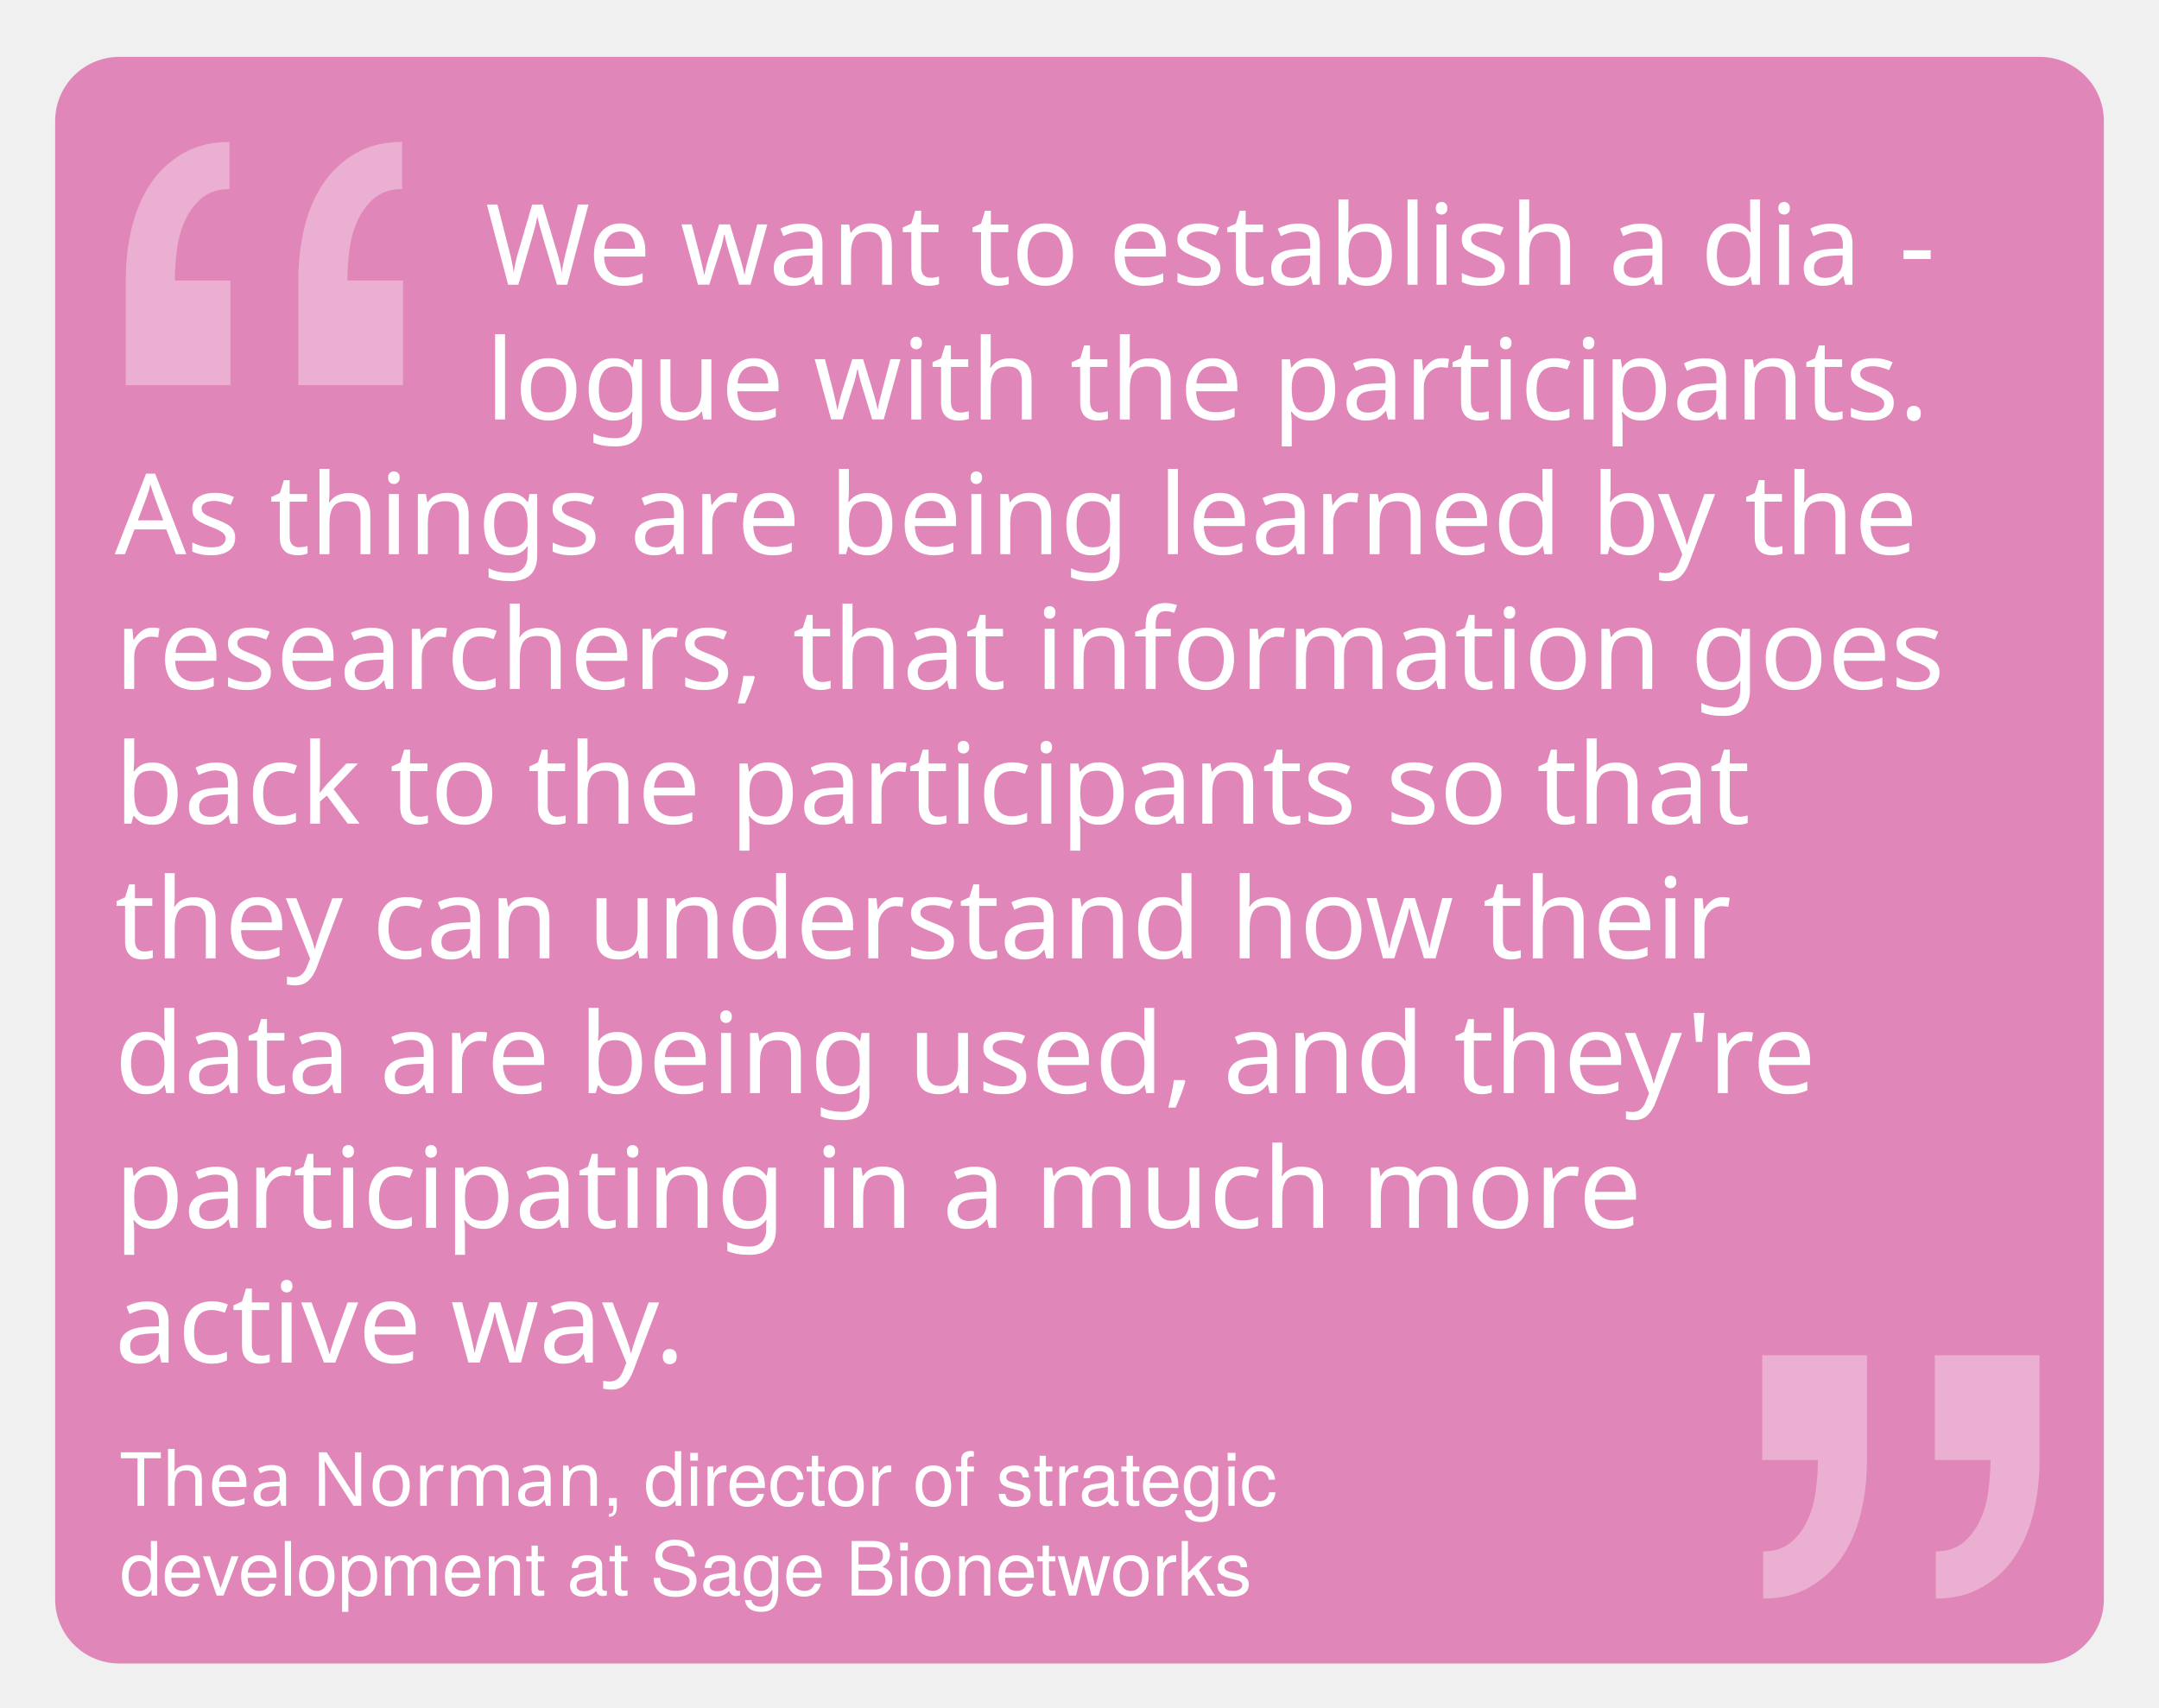
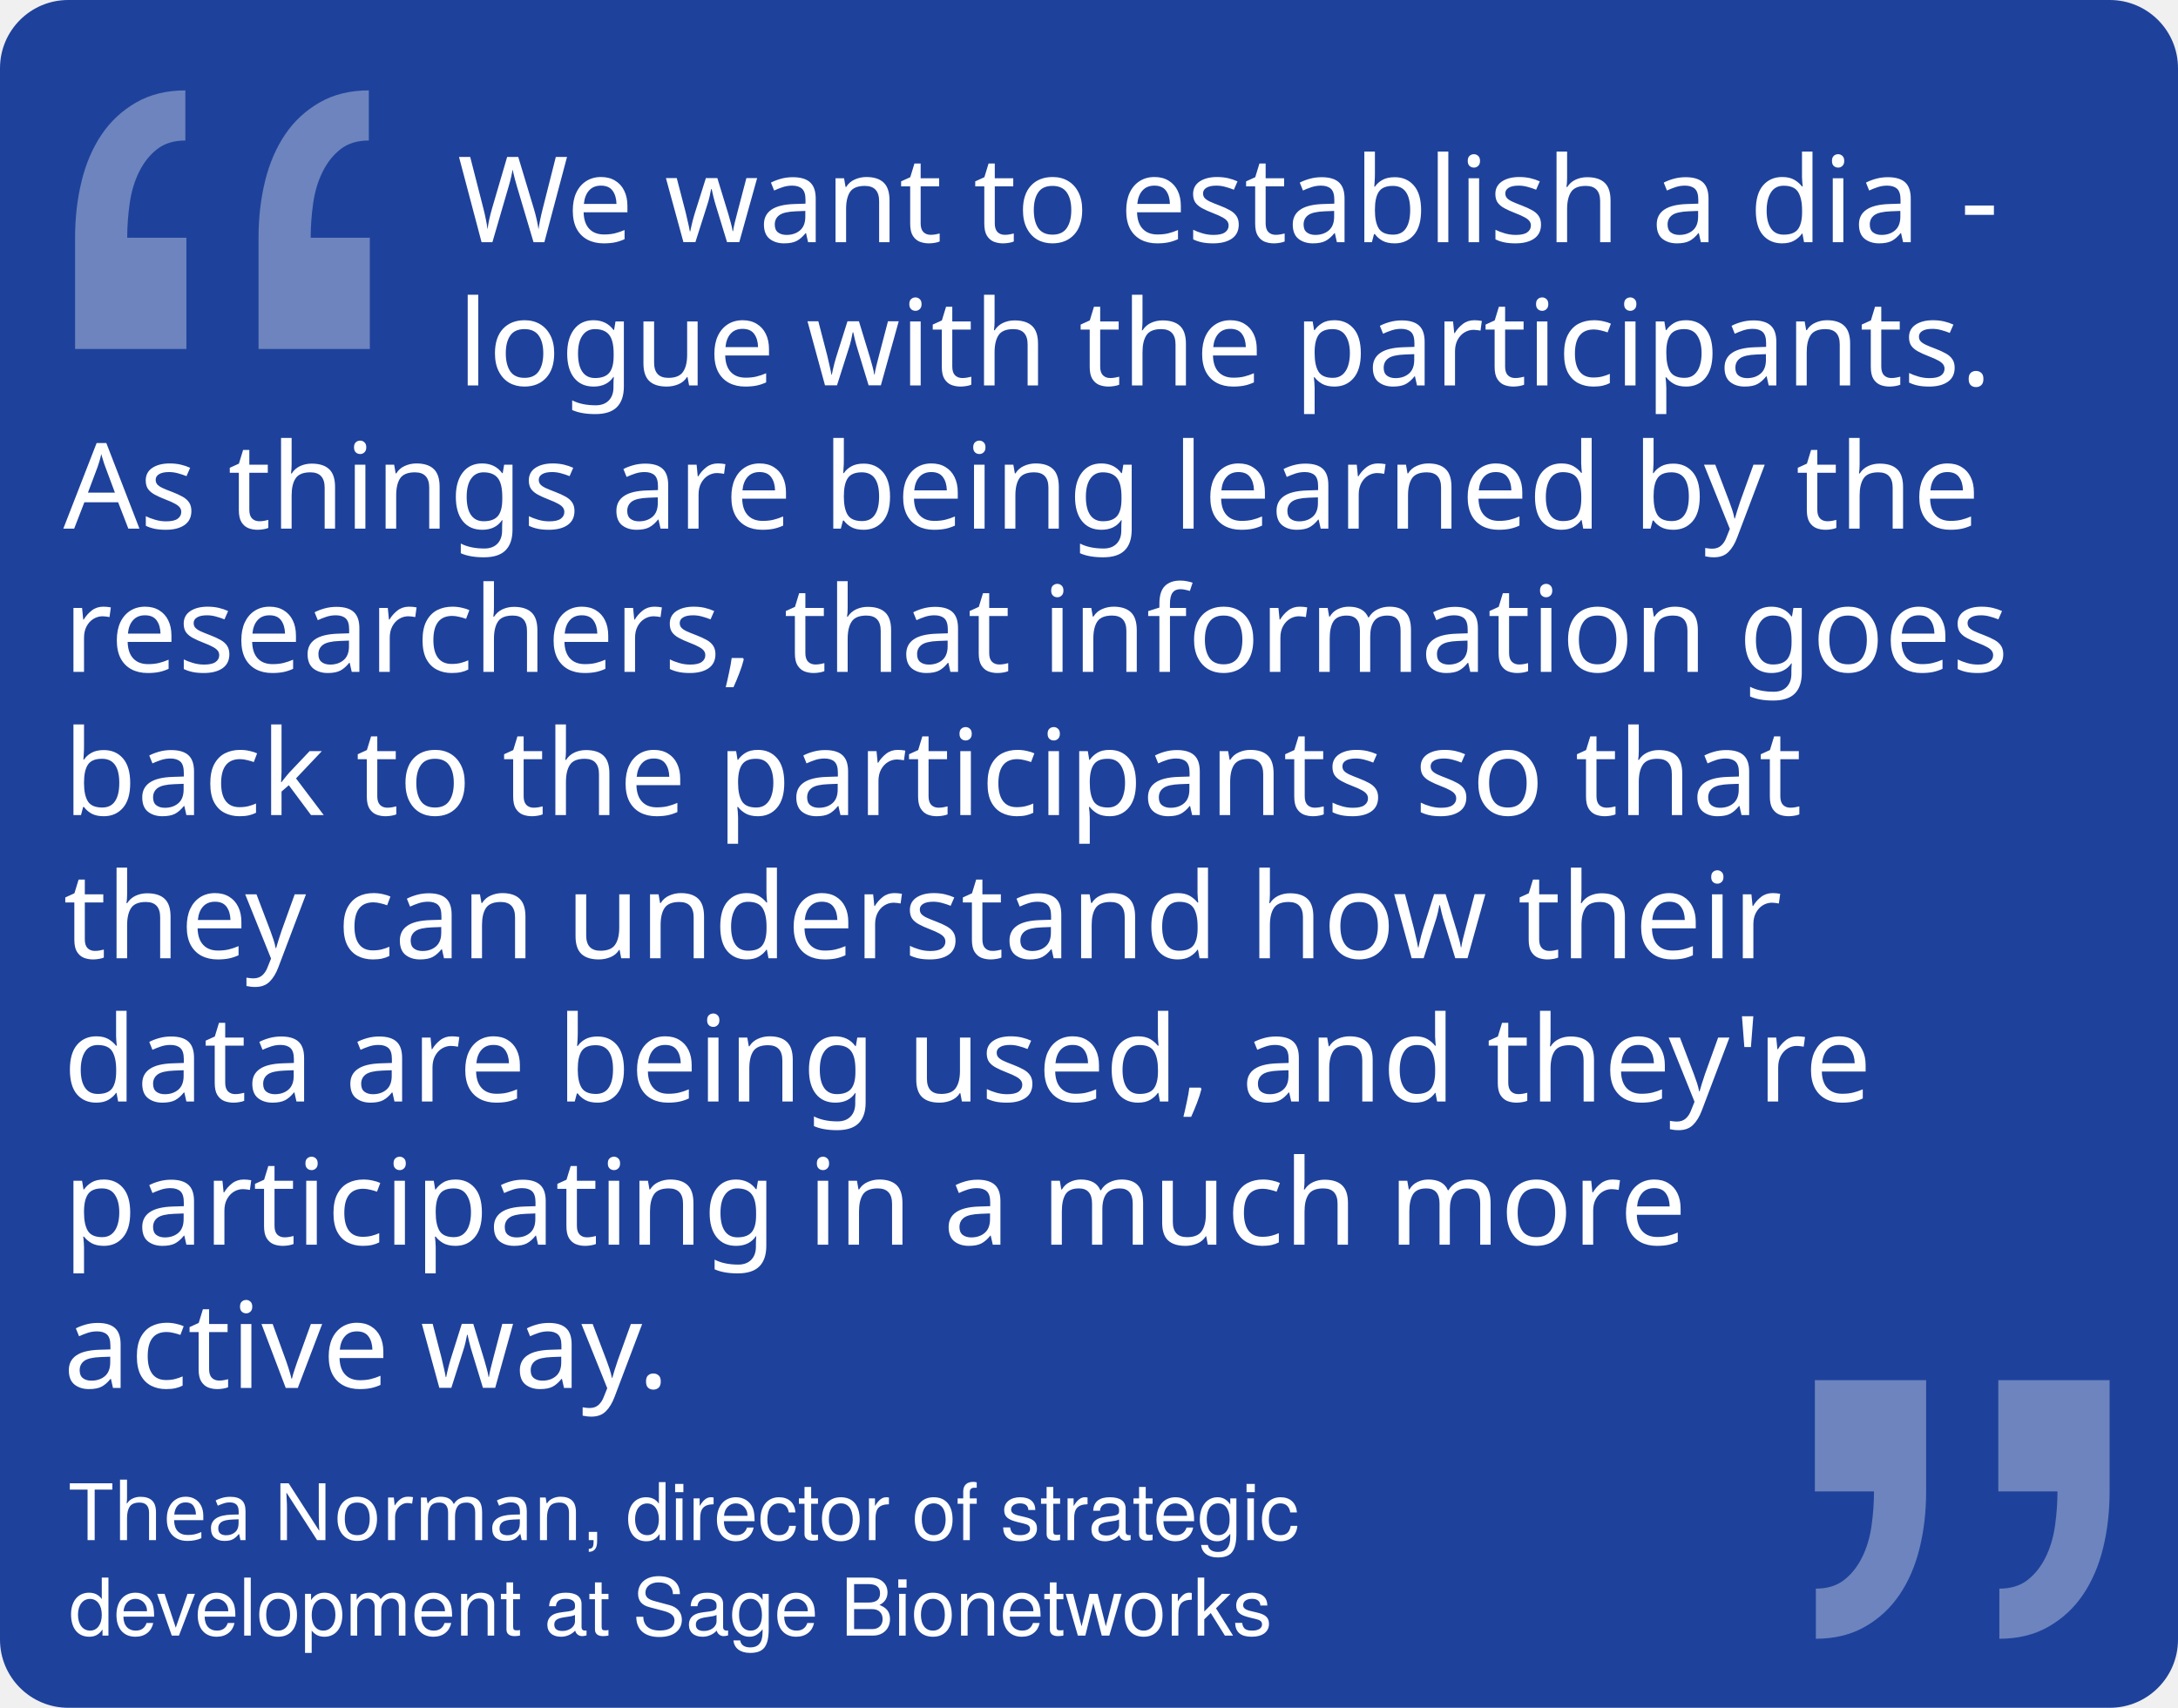
- <svg xmlns="http://www.w3.org/2000/svg" version="1.1" id="Layer_1" x="0px" y="0px" width="403.766px" height="319.438px" viewBox="0 0 403.766 319.438" enable-background="new 0 0 403.766 319.438" xml:space="preserve">
+ <svg xmlns="http://www.w3.org/2000/svg" version="1.1" id="Layer_1" x="0px" y="0px" width="383.139px" height="300.496px" viewBox="0 0 383.139 300.496" enable-background="new 0 0 383.139 300.496" xml:space="preserve">
  <g>
-     <path fill="#E186B8" d="M393.453,299.134c0,6.628-5.372,12-12,12H22.313c-6.627,0-12-5.372-12-12V22.639c0-6.627,5.373-12,12-12   h359.139c6.628,0,12,5.373,12,12V299.134z" />
-     <rect x="22.453" y="271.639" fill="none" width="327.852" height="45.634" />
-     <text transform="matrix(1 0 0 1 22.4526 281.6353)">
+     <path fill="#1E429B" d="M383.139,288.496c0,6.627-5.372,12-12,12H12c-6.627,0-12-5.373-12-12V12C0,5.373,5.373,0,12,0h359.139   c6.628,0,12,5.373,12,12V288.496z" />
+     <rect x="12.139" y="261" fill="none" width="327.852" height="45.634" />
+     <text transform="matrix(1 0 0 1 12.1392 270.9961)">
      <tspan x="0" y="0" fill="#FFFFFF" font-family="'HelveticaNeue-Bold'" font-size="14">Thea Norman</tspan>
      <tspan x="90.214" y="0" fill="#FFFFFF" font-family="'HelveticaNeue'" font-size="14">, director of strategic </tspan>
      <tspan x="0" y="16.8" fill="#FFFFFF" font-family="'HelveticaNeue'" font-size="14">development at Sage Bionetworks</tspan>
    </text>
    <g opacity="0.35">
-       <path fill="#FFFFFF" d="M23.521,72.045V52.469c0-3.527,0.38-6.847,1.148-9.964c0.762-3.113,1.939-5.848,3.527-8.201    c1.587-2.35,3.615-4.231,6.084-5.643c2.467-1.412,5.348-2.117,8.64-2.117v8.818c-2,0-3.645,0.502-4.938,1.5    c-1.293,1-2.352,2.322-3.173,3.967c-0.824,1.648-1.383,3.5-1.676,5.556c-0.294,2.059-0.44,4.087-0.44,6.084h10.406v19.577H23.521z     M55.795,72.045V52.469c0-3.527,0.38-6.847,1.146-9.964c0.763-3.113,1.94-5.848,3.527-8.201c1.587-2.35,3.615-4.231,6.084-5.643    c2.47-1.412,5.349-2.117,8.643-2.117v8.818c-2.001,0-3.646,0.502-4.938,1.5c-1.295,1-2.354,2.322-3.174,3.967    c-0.824,1.648-1.384,3.5-1.676,5.556c-0.294,2.059-0.44,4.087-0.44,6.084h10.405v19.577H55.795z" />
+       <path fill="#FFFFFF" d="M13.208,61.406V41.83c0-3.527,0.38-6.847,1.148-9.964c0.762-3.113,1.939-5.848,3.527-8.201    c1.587-2.35,3.615-4.231,6.084-5.643c2.467-1.412,5.348-2.117,8.64-2.117v8.818c-2,0-3.645,0.502-4.938,1.5    c-1.293,1-2.352,2.322-3.173,3.967c-0.824,1.648-1.383,3.5-1.676,5.556c-0.294,2.059-0.44,4.087-0.44,6.084h10.406v19.577H13.208z     M45.482,61.406V41.83c0-3.527,0.38-6.847,1.146-9.964c0.763-3.113,1.94-5.848,3.527-8.201c1.587-2.35,3.615-4.231,6.084-5.643    c2.47-1.412,5.349-2.117,8.643-2.117v8.818c-2.001,0-3.646,0.502-4.938,1.5c-1.295,1-2.354,2.322-3.174,3.967    c-0.824,1.648-1.384,3.5-1.676,5.556c-0.294,2.059-0.44,4.087-0.44,6.084h10.405v19.577H45.482z" />
    </g>
    <g opacity="0.35">
-       <path fill="#FFFFFF" d="M381.421,253.488v19.576c0,3.527-0.381,6.848-1.148,9.964c-0.762,3.113-1.938,5.848-3.526,8.201    c-1.587,2.351-3.615,4.231-6.084,5.643c-2.468,1.411-5.349,2.117-8.642,2.117v-8.818c2,0,3.646-0.502,4.939-1.5    c1.293-0.999,2.352-2.322,3.174-3.967c0.824-1.648,1.383-3.499,1.676-5.556c0.293-2.059,0.441-4.087,0.441-6.084h-10.407v-19.576    H381.421z M349.147,253.488v19.576c0,3.527-0.38,6.848-1.146,9.964c-0.764,3.113-1.94,5.848-3.527,8.201    c-1.588,2.351-3.616,4.231-6.086,5.643c-2.469,1.411-5.348,2.117-8.641,2.117v-8.818c2,0,3.646-0.502,4.938-1.5    c1.295-0.999,2.354-2.322,3.175-3.967c0.823-1.648,1.384-3.499,1.675-5.556c0.296-2.059,0.441-4.087,0.441-6.084h-10.404v-19.576    H349.147z" />
+       <path fill="#FFFFFF" d="M371.108,242.848v19.577c0,3.526-0.38,6.847-1.147,9.964c-0.763,3.113-1.939,5.848-3.527,8.201    c-1.587,2.35-3.615,4.231-6.084,5.643c-2.469,1.412-5.348,2.117-8.641,2.117v-8.818c2,0,3.646-0.502,4.939-1.5    c1.293-1,2.352-2.322,3.173-3.967c0.825-1.648,1.383-3.5,1.676-5.556c0.294-2.059,0.44-4.087,0.44-6.084h-10.406v-19.577H371.108z     M338.833,242.848v19.577c0,3.526-0.38,6.847-1.146,9.964c-0.763,3.113-1.939,5.848-3.527,8.201    c-1.586,2.35-3.615,4.231-6.084,5.643c-2.469,1.412-5.349,2.117-8.643,2.117v-8.818c2,0,3.646-0.502,4.938-1.5    c1.296-1,2.354-2.322,3.175-3.967c0.823-1.648,1.384-3.5,1.675-5.556c0.296-2.059,0.441-4.087,0.441-6.084h-10.405v-19.577    H338.833z" />
    </g>
-     <polygon fill="none" points="376.453,255.985 21.453,255.985 21.453,84.632 90.809,84.632 90.809,37.967 376.453,37.967  " />
-     <text transform="matrix(1 0 0 1 90.8086 53.2554)">
+     <polygon fill="none" points="366.139,245.346 11.139,245.346 11.139,73.993 80.495,73.993 80.495,27.328 366.139,27.328  " />
+     <text transform="matrix(1 0 0 1 80.4951 42.6162)">
      <tspan x="0" y="0" fill="#FFFFFF" font-family="'ArialRoundedMTBold'" font-size="21">We want to establish a dia</tspan>
      <tspan x="264.335" y="0" fill="#FFFFFF" font-family="'ArialRoundedMTBold'" font-size="21">-</tspan>
      <tspan x="0" y="25.2" fill="#FFFFFF" font-family="'ArialRoundedMTBold'" font-size="21">logue with the participants. </tspan>
      <tspan x="-69.356" y="50.4" fill="#FFFFFF" font-family="'ArialRoundedMTBold'" font-size="21">As things are being learned by the </tspan>
      <tspan x="-69.356" y="75.6" fill="#FFFFFF" font-family="'ArialRoundedMTBold'" font-size="21">researchers, that information goes </tspan>
      <tspan x="-69.356" y="100.8" fill="#FFFFFF" font-family="'ArialRoundedMTBold'" font-size="21">back to the participants so that </tspan>
      <tspan x="-69.356" y="126" fill="#FFFFFF" font-family="'ArialRoundedMTBold'" font-size="21">they can understand how their </tspan>
      <tspan x="-69.356" y="151.2" fill="#FFFFFF" font-family="'ArialRoundedMTBold'" font-size="21">data are being used, and they're </tspan>
      <tspan x="-69.356" y="176.399" fill="#FFFFFF" font-family="'ArialRoundedMTBold'" font-size="21">participating in a much more </tspan>
      <tspan x="-69.356" y="201.6" fill="#FFFFFF" font-family="'ArialRoundedMTBold'" font-size="21">active way.</tspan>
    </text>
  </g>
</svg>
